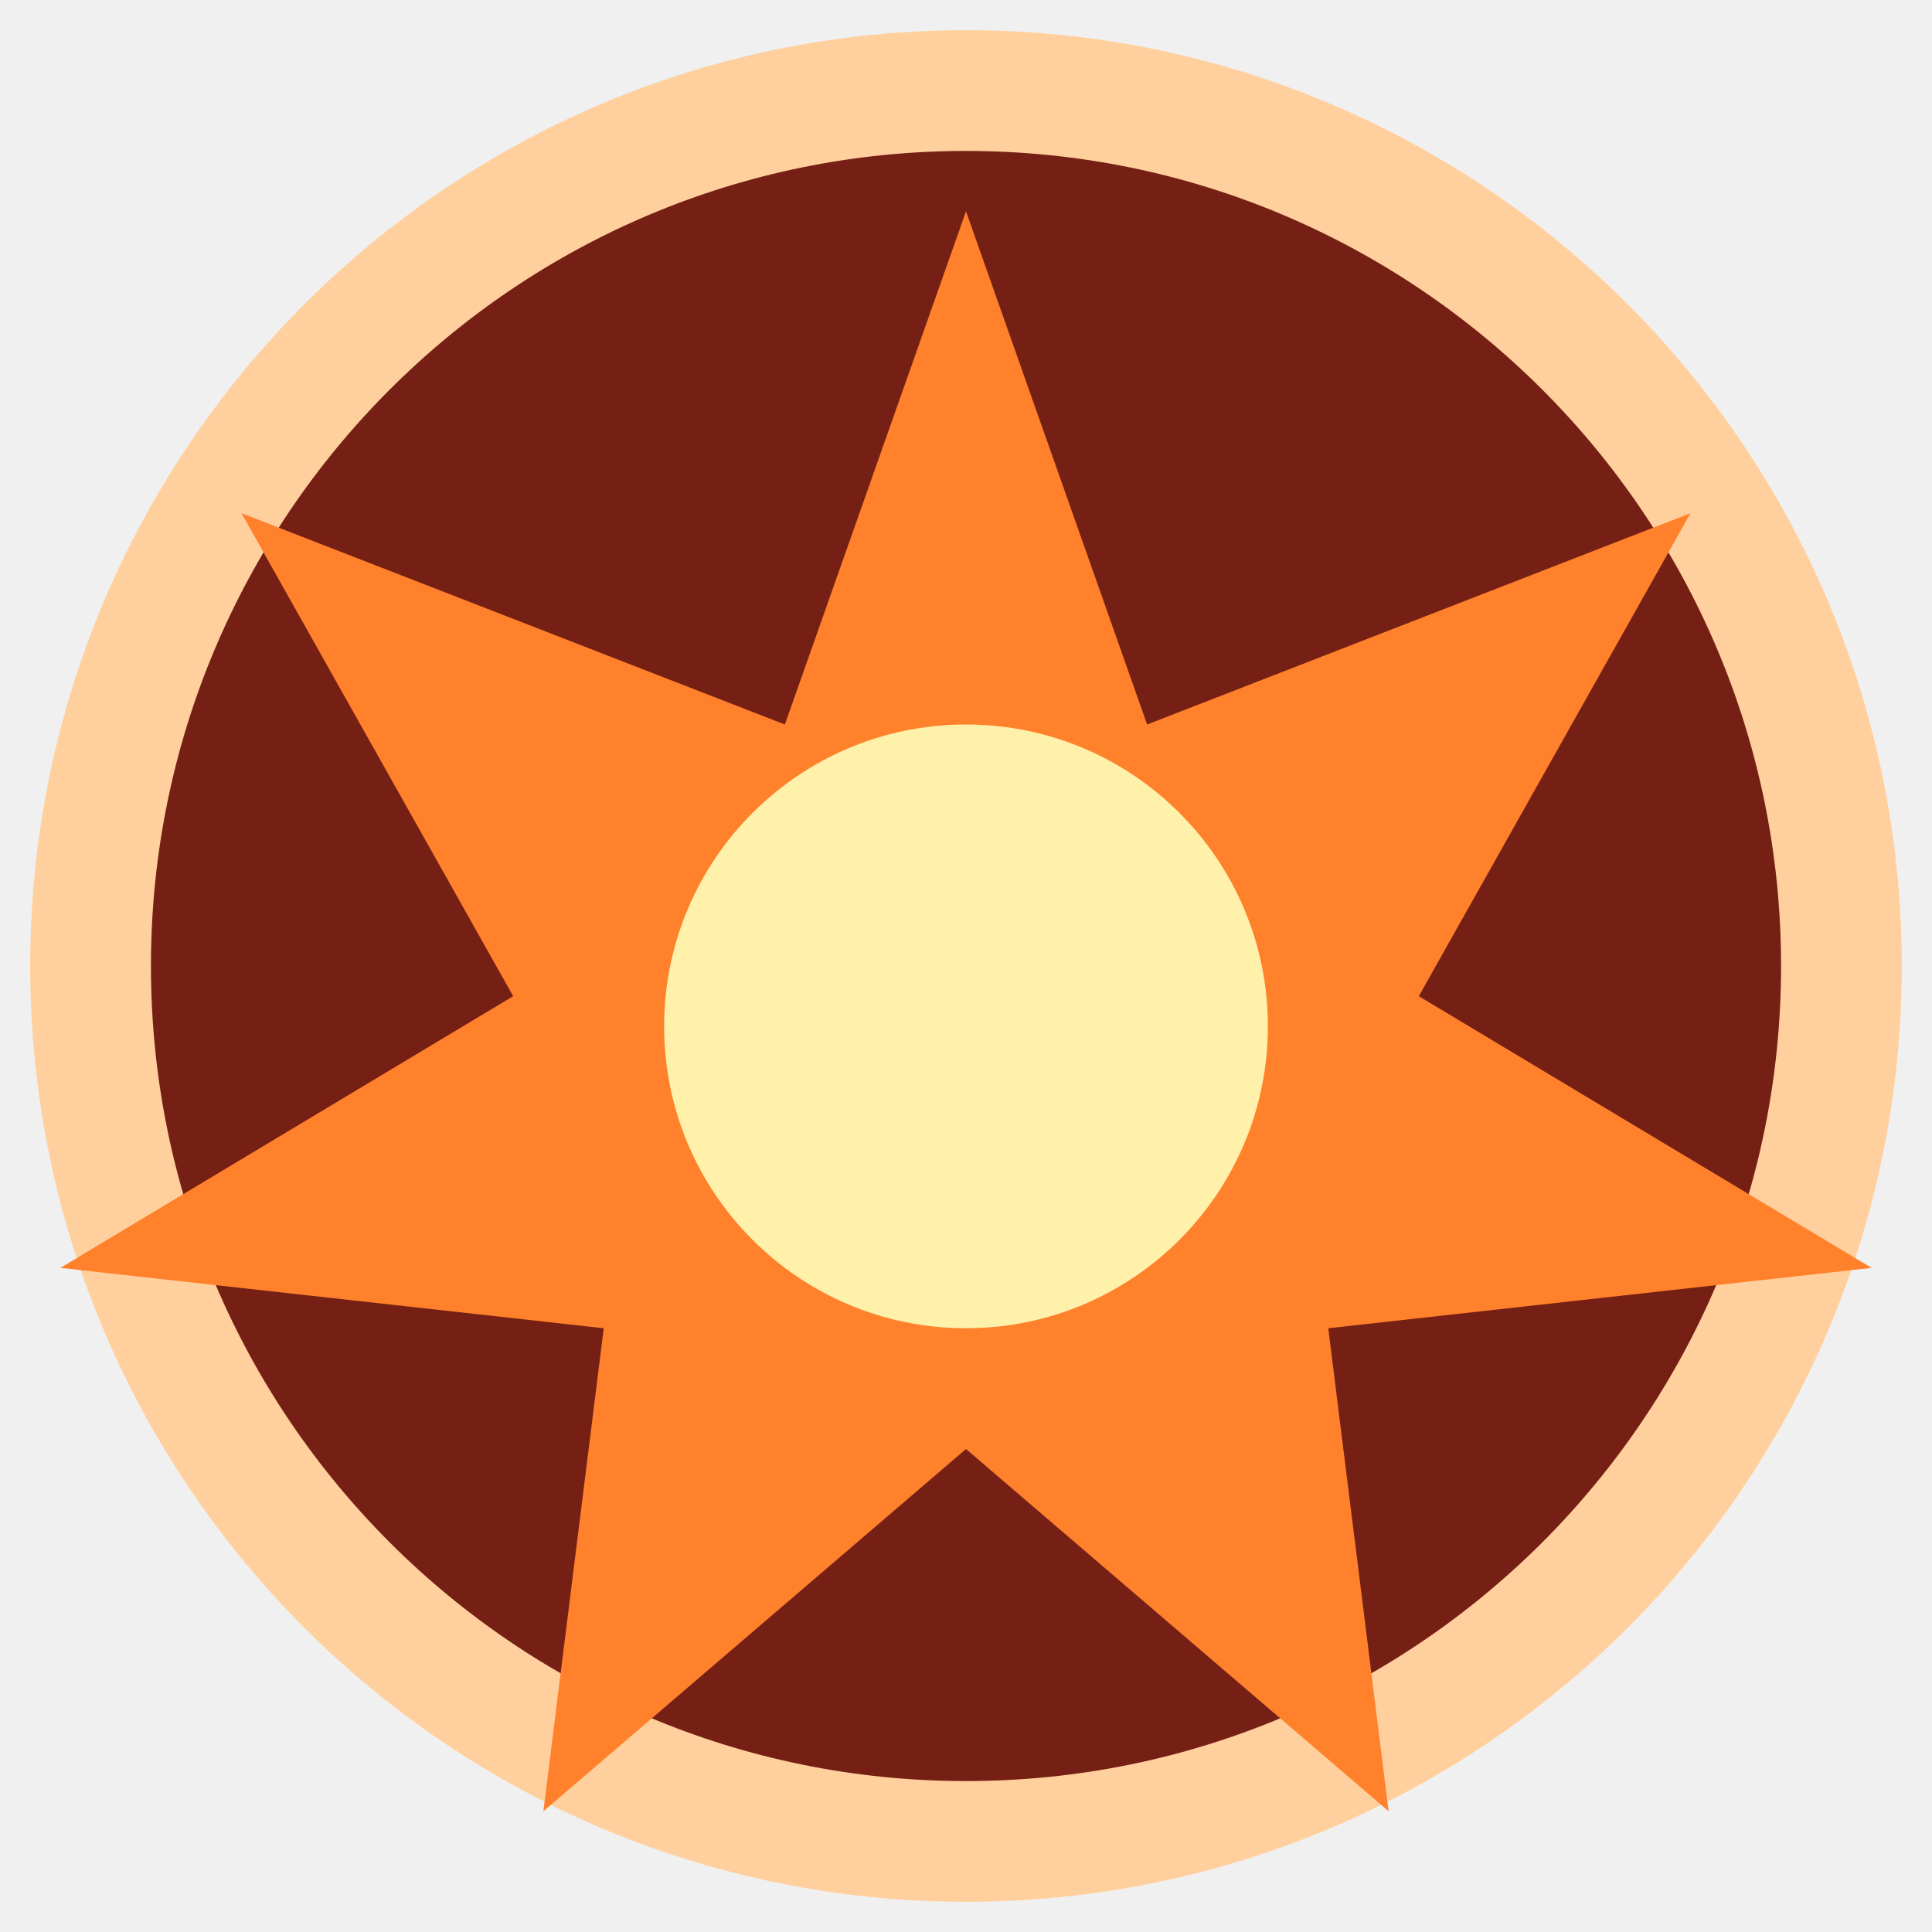
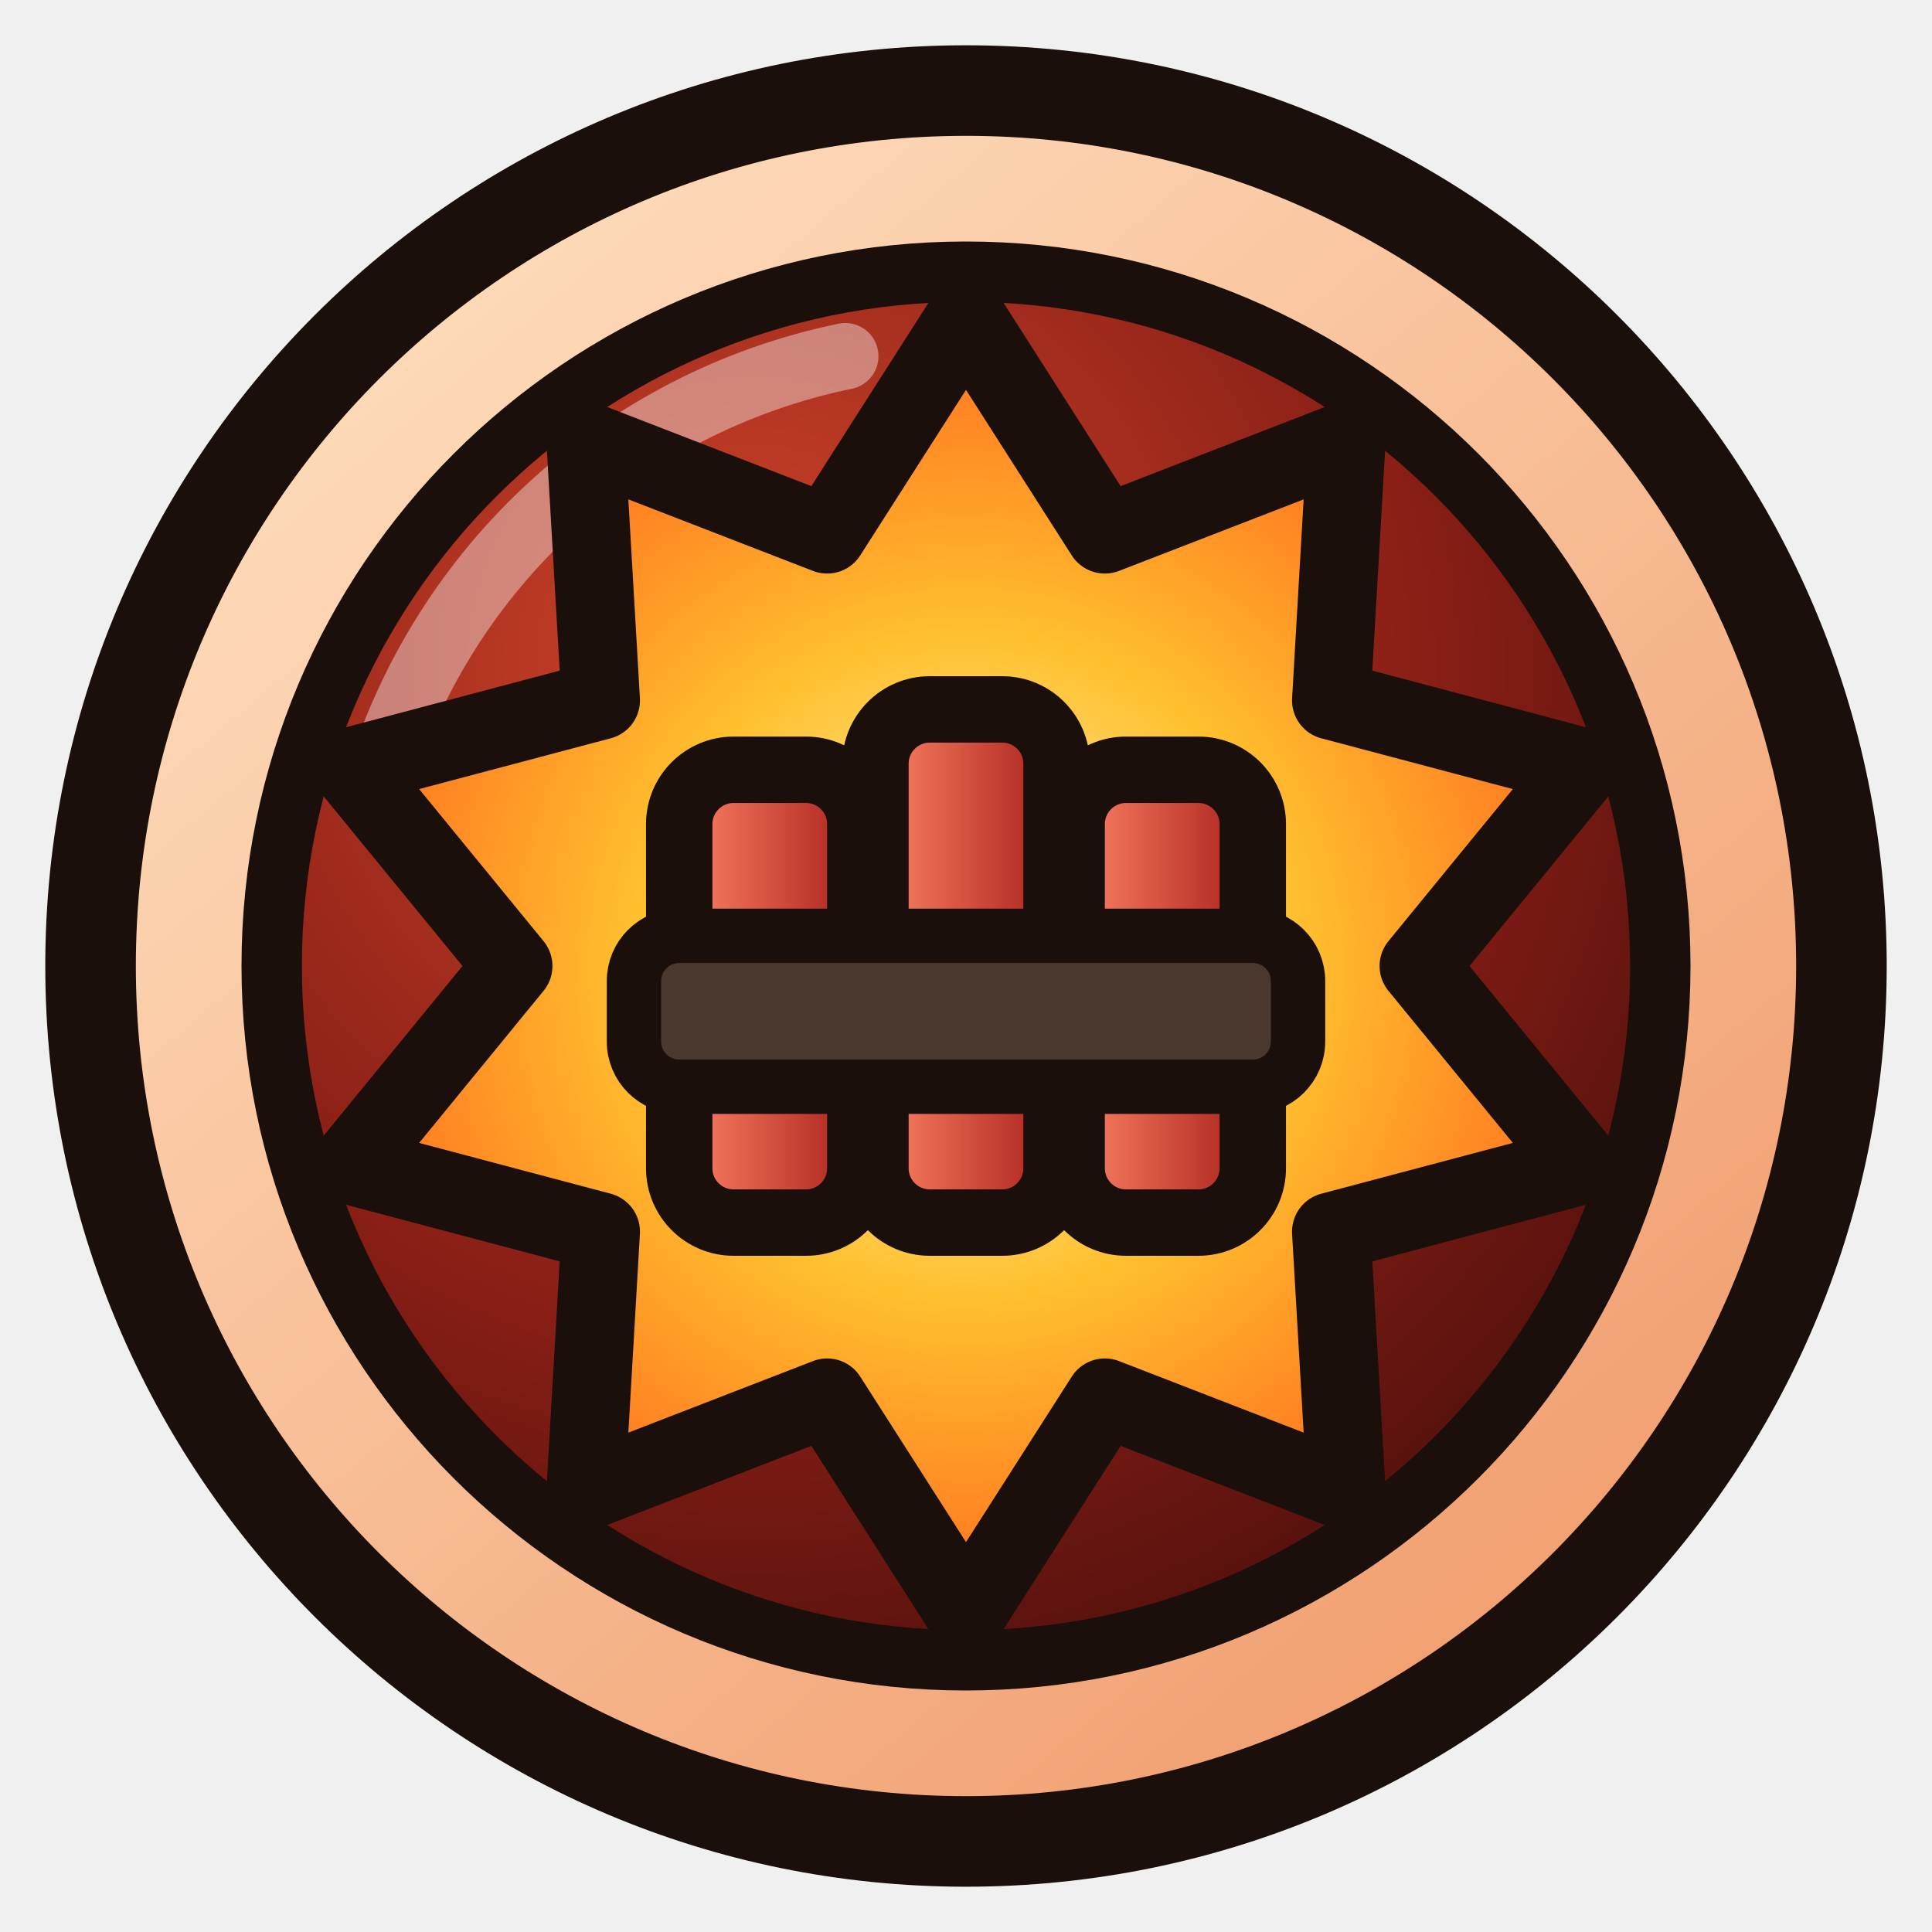
<svg xmlns="http://www.w3.org/2000/svg" width="64" height="64" viewBox="0 0 64 64">
-   <circle cx="32" cy="32" r="29" fill="#762015" stroke="#ffd09d" stroke-width="4" />
-   <path d="m32 7 6 17 18-7-9 16 15 9-18 2 2 16-14-12-14 12 2-16-18-2 15-9-9-16 18 7Z" fill="#ff812b" />
-   <circle cx="32" cy="34" r="10" fill="#fff0aa" />
+   <defs>
+     <linearGradient id="ring" gradientUnits="userSpaceOnUse" x1="10" y1="6" x2="54" y2="58">
+       <stop offset="0" stop-color="#ffe0c0" />
+       <stop offset="1" stop-color="#f09a6a" />
+     </linearGradient>
+     <radialGradient id="disc" gradientUnits="userSpaceOnUse" cx="25" cy="22" r="40">
+       <stop offset="0" stop-color="#d0452a" />
+       <stop offset="0.55" stop-color="#8a1f16" />
+       <stop offset="1" stop-color="#420c0a" />
+     </radialGradient>
+     <radialGradient id="blast" gradientUnits="userSpaceOnUse" cx="32" cy="32" r="22">
+       <stop offset="0" stop-color="#fff6c0" />
+       <stop offset="0.5" stop-color="#ffc02e" />
+       <stop offset="1" stop-color="#ff6a1e" />
+     </radialGradient>
+     <linearGradient id="red" gradientUnits="userSpaceOnUse" x1="0" y1="0" x2="6" y2="0">
+       <stop offset="0" stop-color="#ff8466" />
+       <stop offset="1" stop-color="#a81f1a" />
+     </linearGradient>
+   </defs>
+   <circle cx="32" cy="32" r="30.5" fill="#1a0f0a" />
+   <circle cx="32" cy="32" r="27.5" fill="url(#ring)" />
+   <circle cx="32" cy="32" r="23" fill="url(#disc)" stroke="#1a0f0a" stroke-width="2" />
+   <path d="M12.5 26A20.5 20.5 0 0 1 28 11.8" fill="none" stroke="#ffffff" stroke-width="2.2" stroke-linecap="round" opacity="0.4" />
+   <path d="M32.0 10.5L36.6 17.7L44.6 14.6L44.1 23.2L52.4 25.4L47.0 32.0L52.4 38.6L44.1 40.8L44.6 49.4L36.6 46.3L32.0 53.5L27.4 46.3L19.4 49.4L19.9 40.8L11.6 38.6L17.0 32.0L11.6 25.4L19.9 23.2L19.4 14.6L27.4 17.7Z" fill="url(#blast)" stroke="#1a0f0a" stroke-width="2.6" stroke-linejoin="round" stroke-linecap="round" />
+   <g transform="translate(22.5 25.5)">
+     <rect width="6" height="15" rx="1.8" fill="url(#red)" stroke="#1a0f0a" stroke-width="2.2" />
+   </g>
+   <g transform="translate(35.5 25.5)">
+     <rect width="6" height="15" rx="1.8" fill="url(#red)" stroke="#1a0f0a" stroke-width="2.2" />
+   </g>
+   <g transform="translate(29 23.5)">
+     <rect width="6" height="17" rx="1.8" fill="url(#red)" stroke="#1a0f0a" stroke-width="2.2" />
+   </g>
+   <rect x="21" y="31" width="22" height="5" rx="1.5" fill="#4a372d" stroke="#1a0f0a" stroke-width="1.8" />
</svg>
